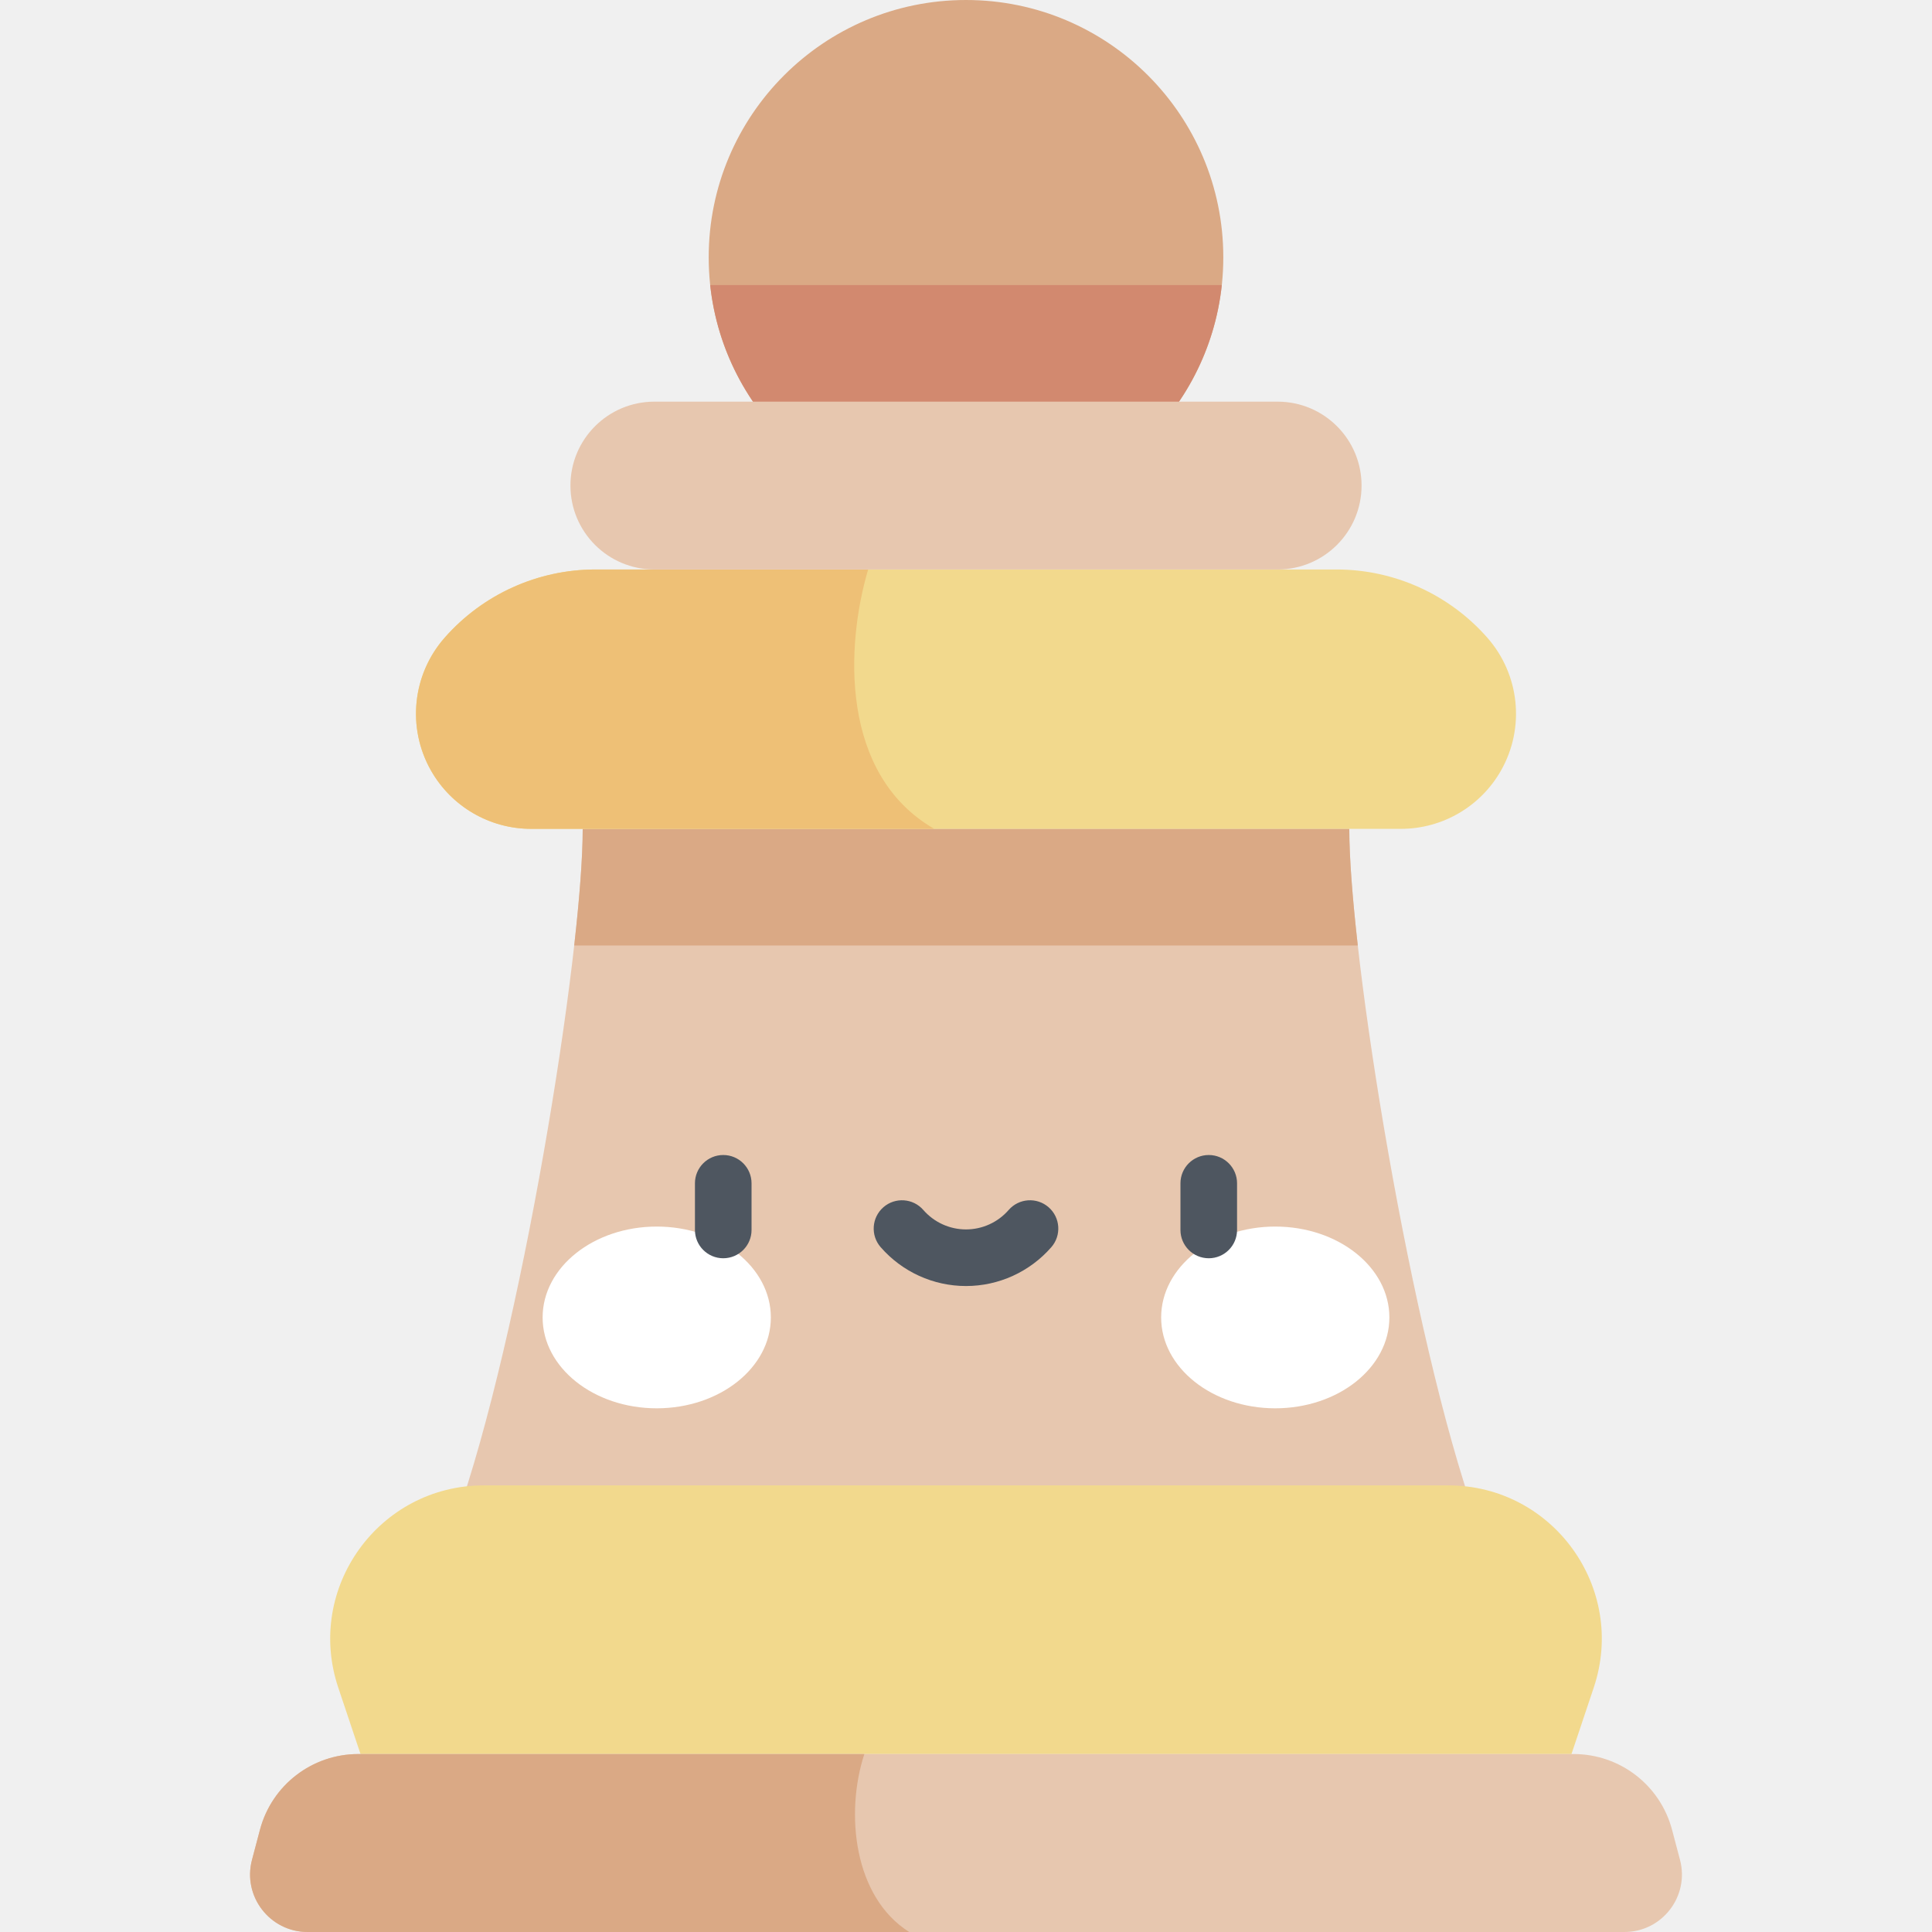
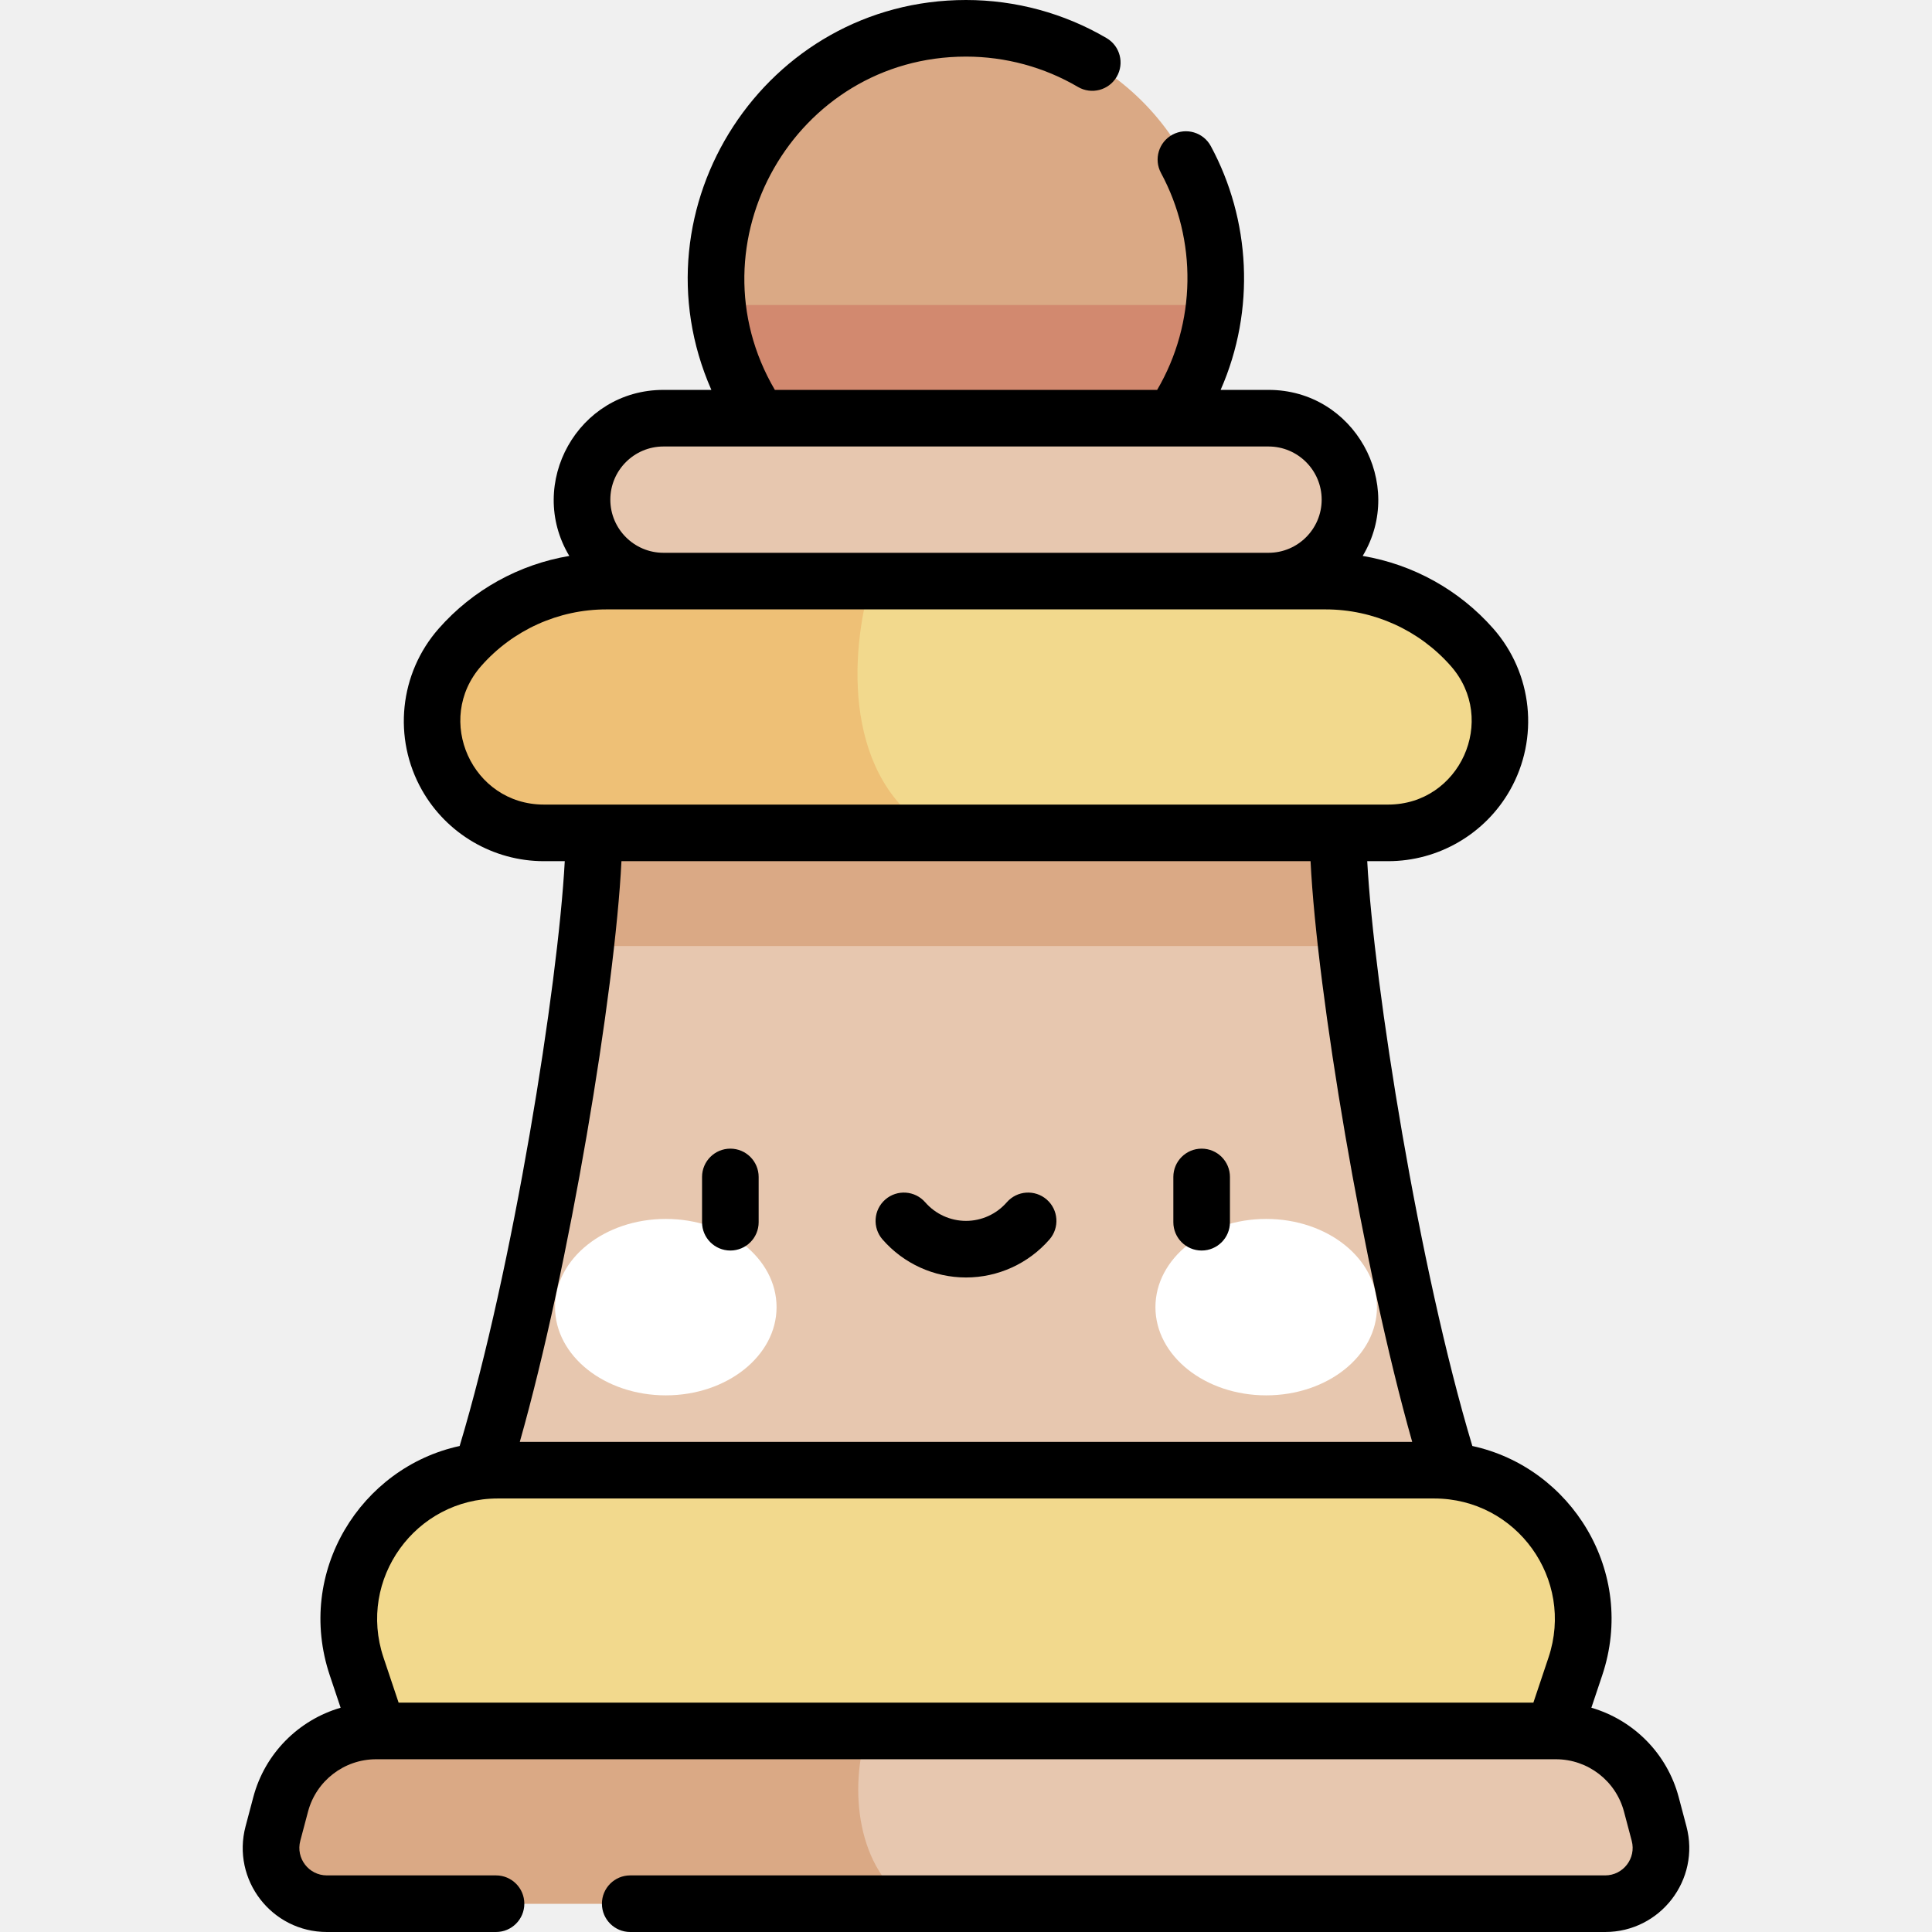
<svg xmlns="http://www.w3.org/2000/svg" id="Capa_1" enable-background="new 0 0 512 512" height="512" viewBox="0 0 512 512" width="512">
  <g>
-     <path d="m391.208 402.709c-17.266-48.518-33.632-149.713-33.632-183.054h-203.153c0 33.341-16.366 134.536-33.632 183.054z" fill="#e7c7af" />
-     <circle cx="256" cy="68.187" fill="#daa985" r="68.187" />
-     <path d="m357.576 219.655h-203.153c0 7.398-.807 18.142-2.25 30.905h207.653c-1.442-12.763-2.25-23.507-2.25-30.905z" fill="#daa985" />
-     <path d="m371.248 219.655h-230.496c-10.992 0-21.134-5.913-26.55-15.478-6.403-11.308-4.94-25.432 3.644-35.188 10.108-11.487 24.669-18.071 39.97-18.071h196.367c15.301 0 29.863 6.583 39.97 18.071 8.585 9.756 10.047 23.879 3.644 35.188-5.415 9.565-15.557 15.478-26.549 15.478z" fill="#f2d98d" />
-     <path d="m230.069 150.918h-72.253c-15.301 0-29.863 6.583-39.97 18.071-8.585 9.756-10.047 23.879-3.644 35.188 5.416 9.565 15.558 15.478 26.55 15.478h106.824c-25.016-14.455-23.48-48.58-17.507-68.737z" fill="#eec076" />
-     <path d="m416.459 464.84h-320.918l-5.9-17.611c-8.826-26.344 10.776-53.585 38.559-53.585h255.6c27.783 0 47.385 27.241 38.56 53.585z" fill="#f2d98d" />
-     <path d="m417.053 464.84h-322.106c-12.226 0-22.92 8.23-26.051 20.047l-2.111 7.969c-2.563 9.67 4.728 19.144 14.731 19.144h348.968c10.003 0 17.294-9.474 14.732-19.143l-2.111-7.969c-3.132-11.819-13.826-20.048-26.052-20.048z" fill="#e7c7af" />
+     <path d="m387.247 398.411c-16.76-47.097-32.647-145.327-32.647-177.691h-197.201c0 32.364-15.887 130.595-32.647 177.691z" fill="#e7c7af" />
+     <ellipse cx="256" cy="73.69" fill="#daa985" rx="66.19" ry="66.189" transform="matrix(.16 -.987 .987 .16 142.255 314.58)" />
+     <path d="m354.6 220.719h-197.201c0 7.181-.784 17.611-2.184 30h201.569c-1.4-12.389-2.184-22.818-2.184-30z" fill="#daa985" />
+     <path d="m367.871 220.719h-223.743c-10.67 0-20.515-5.739-25.773-15.024-6.215-10.977-4.796-24.687 3.537-34.157 9.811-11.151 23.946-17.541 38.799-17.541h190.614c14.853 0 28.988 6.39 38.799 17.541 8.333 9.471 9.753 23.18 3.537 34.157-5.254 9.285-15.1 15.024-25.77 15.024z" fill="#f2d98d" />
+     <path d="m230.829 153.997h-70.136c-14.853 0-28.988 6.39-38.799 17.541-8.333 9.47-9.753 23.18-3.538 34.157 5.257 9.285 15.103 15.024 25.773 15.024h103.694c-24.283-14.031-22.793-47.156-16.994-66.722z" fill="#eec076" />
+     <path d="m411.758 458.721h-311.516l-5.727-17.095c-8.567-25.572 10.461-52.015 37.43-52.015h248.112c26.969 0 45.997 26.443 37.43 52.015z" fill="#f2d98d" />
+     <path d="m412.335 458.721h-312.67c-11.868 0-22.248 7.988-25.288 19.46l-2.05 7.736c-2.487 9.386 4.59 18.583 14.3 18.583h338.744c9.71 0 16.787-9.196 14.3-18.583l-2.05-7.736c-3.038-11.471-13.419-19.46-25.286-19.46z" fill="#e7c7af" />
    <g>
      <g fill="#fff">
-         <ellipse cx="174.042" cy="349.134" rx="30.241" ry="24.082" />
-         <ellipse cx="337.958" cy="349.134" rx="30.241" ry="24.082" />
-       </g>
-       <g fill="#4e5660">
-         <path d="m191.667 333.452c-4.142 0-7.5-3.358-7.5-7.5v-12.362c0-4.142 3.358-7.5 7.5-7.5s7.5 3.358 7.5 7.5v12.362c0 4.142-3.358 7.5-7.5 7.5z" />
-         <path d="m320.333 333.452c-4.142 0-7.5-3.358-7.5-7.5v-12.362c0-4.142 3.358-7.5 7.5-7.5s7.5 3.358 7.5 7.5v12.362c0 4.142-3.357 7.5-7.5 7.5z" />
-         <path d="m256 340.811c-8.669 0-16.912-3.754-22.616-10.3-2.721-3.122-2.396-7.86.727-10.582 3.123-2.721 7.86-2.396 10.582.727 2.854 3.275 6.976 5.154 11.307 5.154s8.452-1.879 11.307-5.154c2.721-3.124 7.46-3.448 10.582-.727 3.123 2.721 3.448 7.459.727 10.582-5.705 6.546-13.948 10.3-22.616 10.3z" />
+         <ellipse cx="176.443" cy="346.406" rx="29.355" ry="23.377" />
+         <ellipse cx="335.556" cy="346.406" rx="29.355" ry="23.377" />
      </g>
    </g>
-     <path d="m229.062 464.84h-134.115c-12.226 0-22.92 8.23-26.051 20.047l-2.111 7.969c-2.563 9.67 4.728 19.144 14.731 19.144h159.437c-14.681-9.236-17.044-31.447-11.891-47.16z" fill="#daa985" />
-     <path d="m188.213 75.538c3.667 34.201 32.613 60.837 67.787 60.837s64.12-26.636 67.787-60.837z" fill="#d2896f" />
-     <path d="m338.591 106.443h-165.181c-12.281 0-22.237 9.956-22.237 22.237 0 12.281 9.956 22.237 22.237 22.237h165.181c12.281 0 22.237-9.956 22.237-22.237 0-12.281-9.956-22.237-22.237-22.237z" fill="#e7c7af" />
+     <path d="m229.851 458.721h-130.186c-11.868 0-22.248 7.989-25.288 19.46l-2.05 7.736c-2.487 9.386 4.59 18.583 14.3 18.583h154.766c-14.25-8.965-16.544-30.525-11.542-45.779z" fill="#daa985" />
+     <path d="m190.199 80.825c3.56 33.199 31.657 59.054 65.801 59.054s62.242-25.856 65.801-59.054z" fill="#d2896f" />
+     <path d="m336.171 110.825h-160.342c-11.922 0-21.586 9.664-21.586 21.586 0 11.922 9.664 21.586 21.586 21.586h160.342c11.922 0 21.586-9.664 21.586-21.586 0-11.922-9.665-21.586-21.586-21.586z" fill="#e7c7af" />
+     <path d="m446.922 483.997-2.05-7.735c-3.076-11.61-12.028-20.458-23.142-23.697l2.867-8.556c9.217-27.513-8.285-55.153-34.411-60.804-14.162-47.062-26.074-121.901-27.855-154.985h5.54c13.347 0 25.723-7.215 32.299-18.83 7.783-13.745 6.001-30.948-4.433-42.807-9.042-10.276-21.302-17.016-34.608-19.257 11.463-19.109-2.232-44.002-24.958-44.002h-12.691c9.347-21.241 7.869-45.211-2.599-64.599-1.969-3.646-6.518-5.004-10.163-3.037-3.645 1.968-5.004 6.518-3.037 10.163 9.57 17.725 9.441 39.636-1.024 57.473h-101.315c-22.802-38.864 5.321-88.324 50.658-88.324 10.45 0 20.708 2.779 29.664 8.036 3.571 2.096 8.167.901 10.265-2.671 2.097-3.572.901-8.168-2.671-10.265-11.257-6.607-24.14-10.1-37.258-10.1-53.153 0-88.805 54.863-67.48 103.325h-12.691c-22.716 0-36.428 24.882-24.958 44.002-13.307 2.241-25.566 8.981-34.608 19.257-10.435 11.859-12.216 29.062-4.434 42.807 6.576 11.615 18.952 18.83 32.299 18.83h5.54c-1.781 33.083-13.693 107.923-27.855 154.985-26.153 5.657-43.619 33.318-34.411 60.804l2.867 8.556c-11.114 3.238-20.066 12.087-23.142 23.696l-2.05 7.736c-3.747 14.144 6.907 28.002 21.551 28.002h44.824c4.142 0 7.5-3.358 7.5-7.5s-3.358-7.5-7.5-7.5h-44.824c-4.789 0-8.277-4.531-7.05-9.162l2.05-7.736c2.165-8.173 9.583-13.881 18.038-13.881.101 0 .844 0 .743 0 22.848 0 330.945.004 311.927 0 8.455 0 15.872 5.708 18.038 13.881l2.05 7.736c1.226 4.628-2.26 9.162-7.05 9.162h-258.36c-4.142 0-7.5 3.358-7.5 7.5s3.358 7.5 7.5 7.5h258.358c14.633 0 25.3-13.848 21.55-28.003zm-271.093-365.672h160.342c7.767 0 14.086 6.319 14.086 14.086s-6.319 14.086-14.086 14.086h-160.342c-7.767 0-14.086-6.319-14.086-14.086s6.319-14.086 14.086-14.086zm-31.701 94.895c-18.997 0-29.148-22.472-16.604-36.727 8.385-9.53 20.475-14.996 33.169-14.996h190.614c12.694 0 24.783 5.466 33.169 14.996 12.549 14.262 2.383 36.727-16.605 36.727zm20.563 15h182.619c1.713 34.65 13.841 107.711 26.939 153.892h-236.497c13.098-46.182 25.226-119.242 26.939-153.892zm245.683 211.023-4.013 11.978h-300.723l-4.013-11.978c-6.948-20.739 8.452-42.132 30.319-42.132h248.111c21.872 0 37.266 21.398 30.319 42.132zm-91.925-134.84c-4.142 0-7.5 3.358-7.5 7.5v12c0 4.142 3.358 7.5 7.5 7.5s7.5-3.358 7.5-7.5v-12c0-4.142-3.358-7.5-7.5-7.5zm-124.898 0c-4.142 0-7.5 3.358-7.5 7.5v12c0 4.142 3.358 7.5 7.5 7.5s7.5-3.358 7.5-7.5v-12c0-4.142-3.358-7.5-7.5-7.5zm83.841 13.488c-3.124-2.721-7.861-2.396-10.582.727-2.729 3.132-6.669 4.928-10.81 4.928s-8.081-1.796-10.81-4.928c-2.722-3.123-7.459-3.447-10.582-.727-3.122 2.722-3.448 7.459-.727 10.582 5.579 6.401 13.641 10.073 22.119 10.073s16.54-3.671 22.119-10.073c2.721-3.123 2.395-7.86-.727-10.582z" />
  </g>
</svg>
